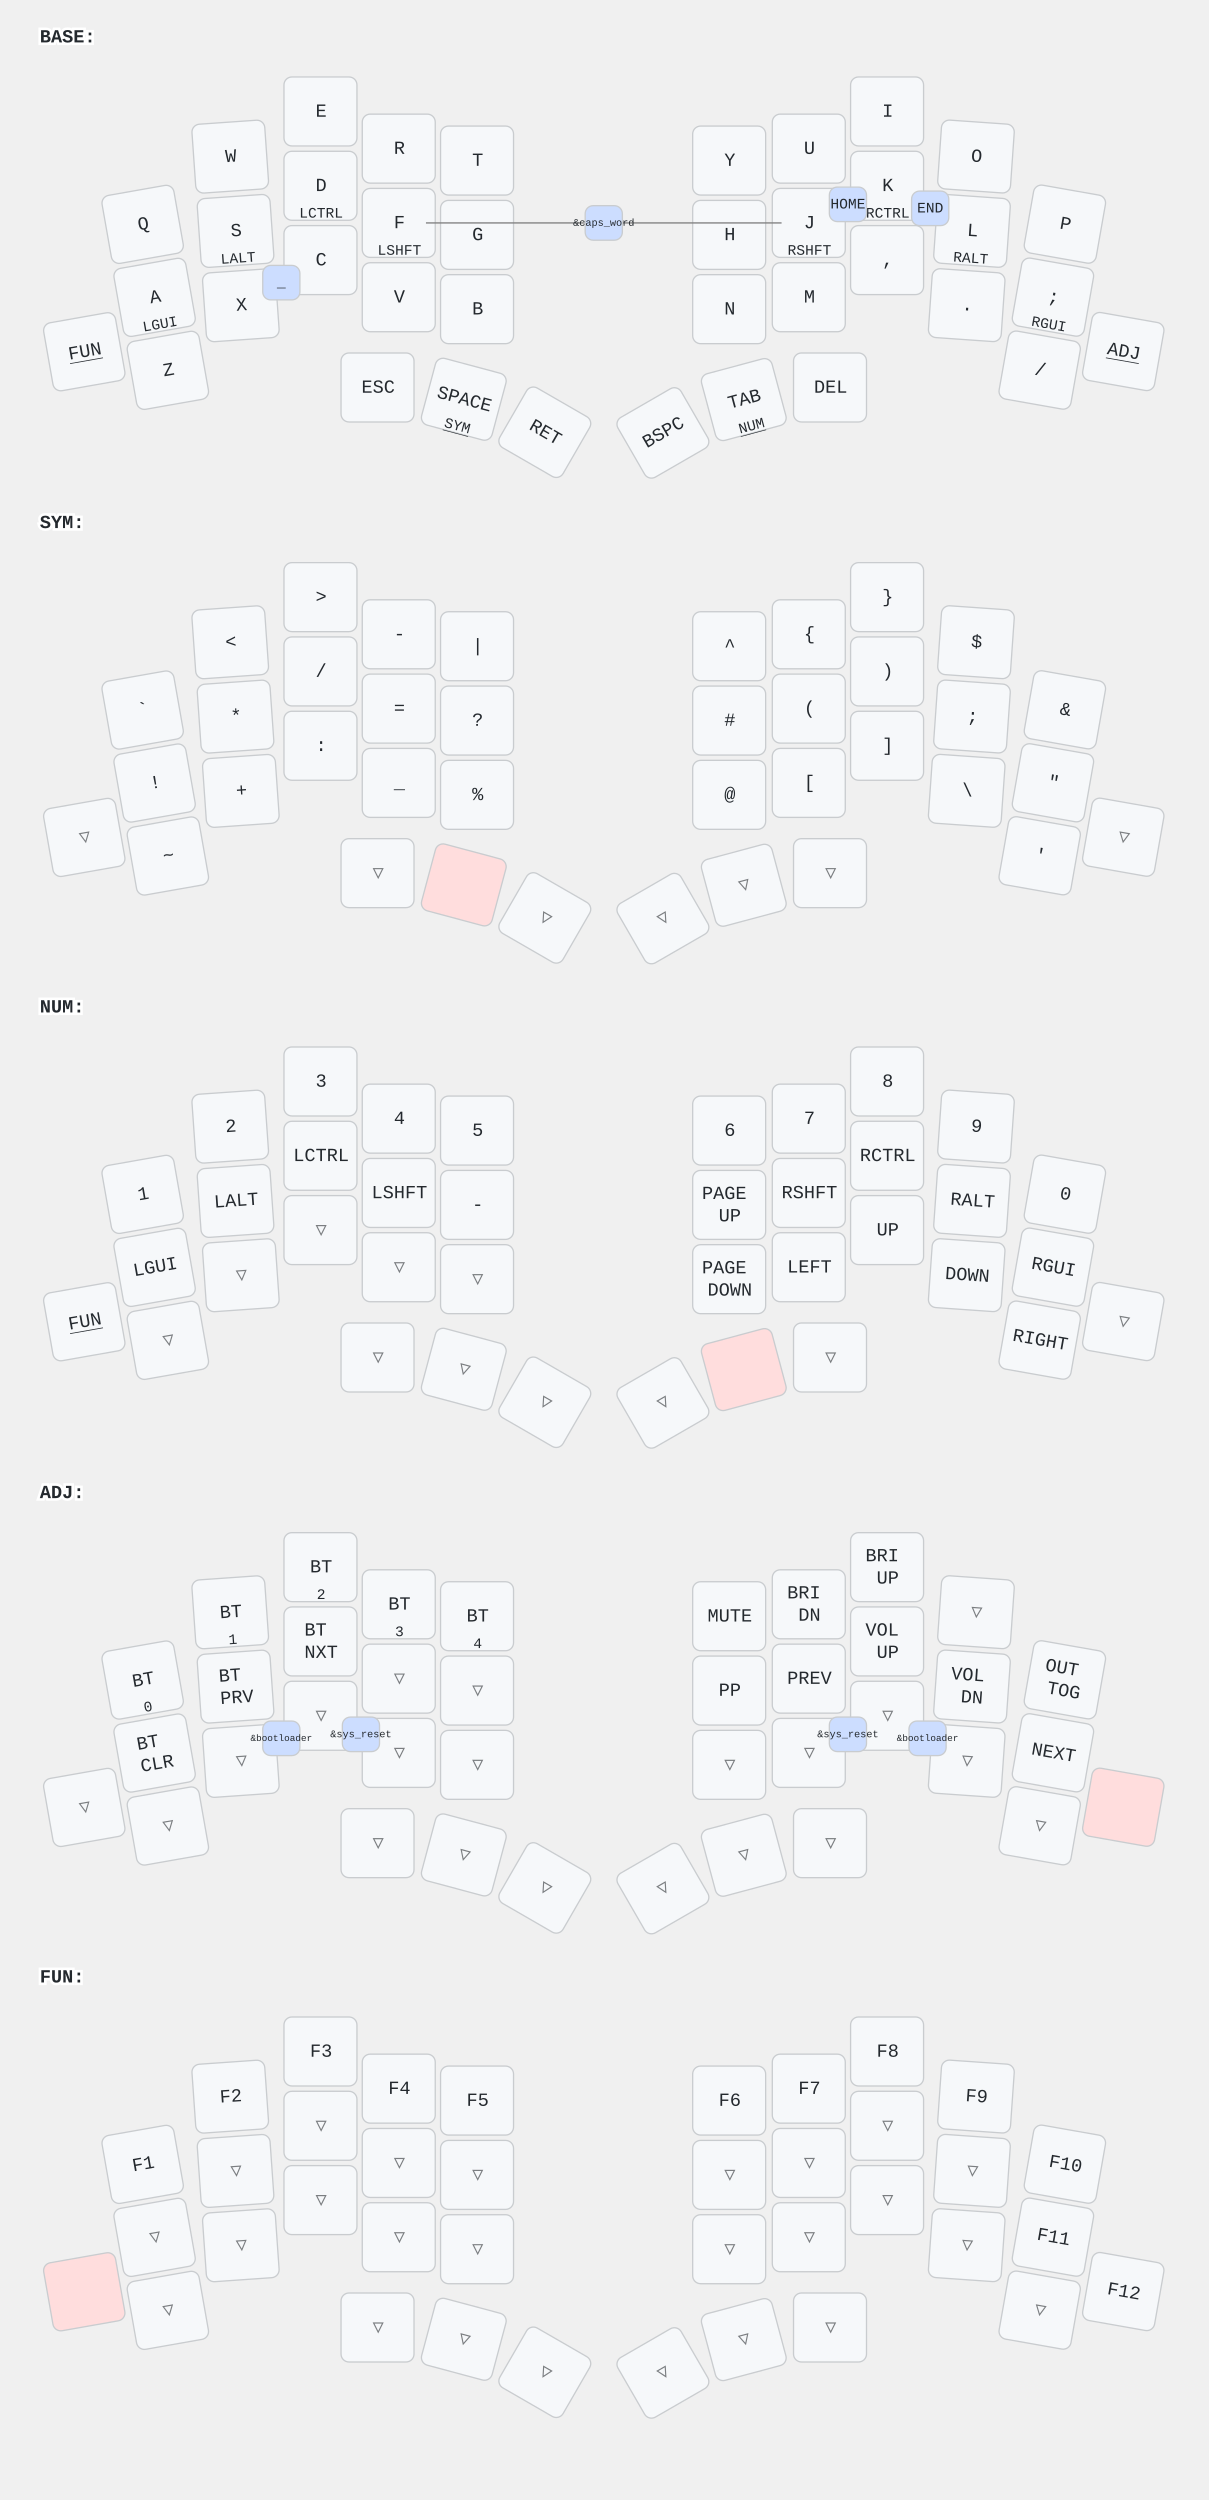
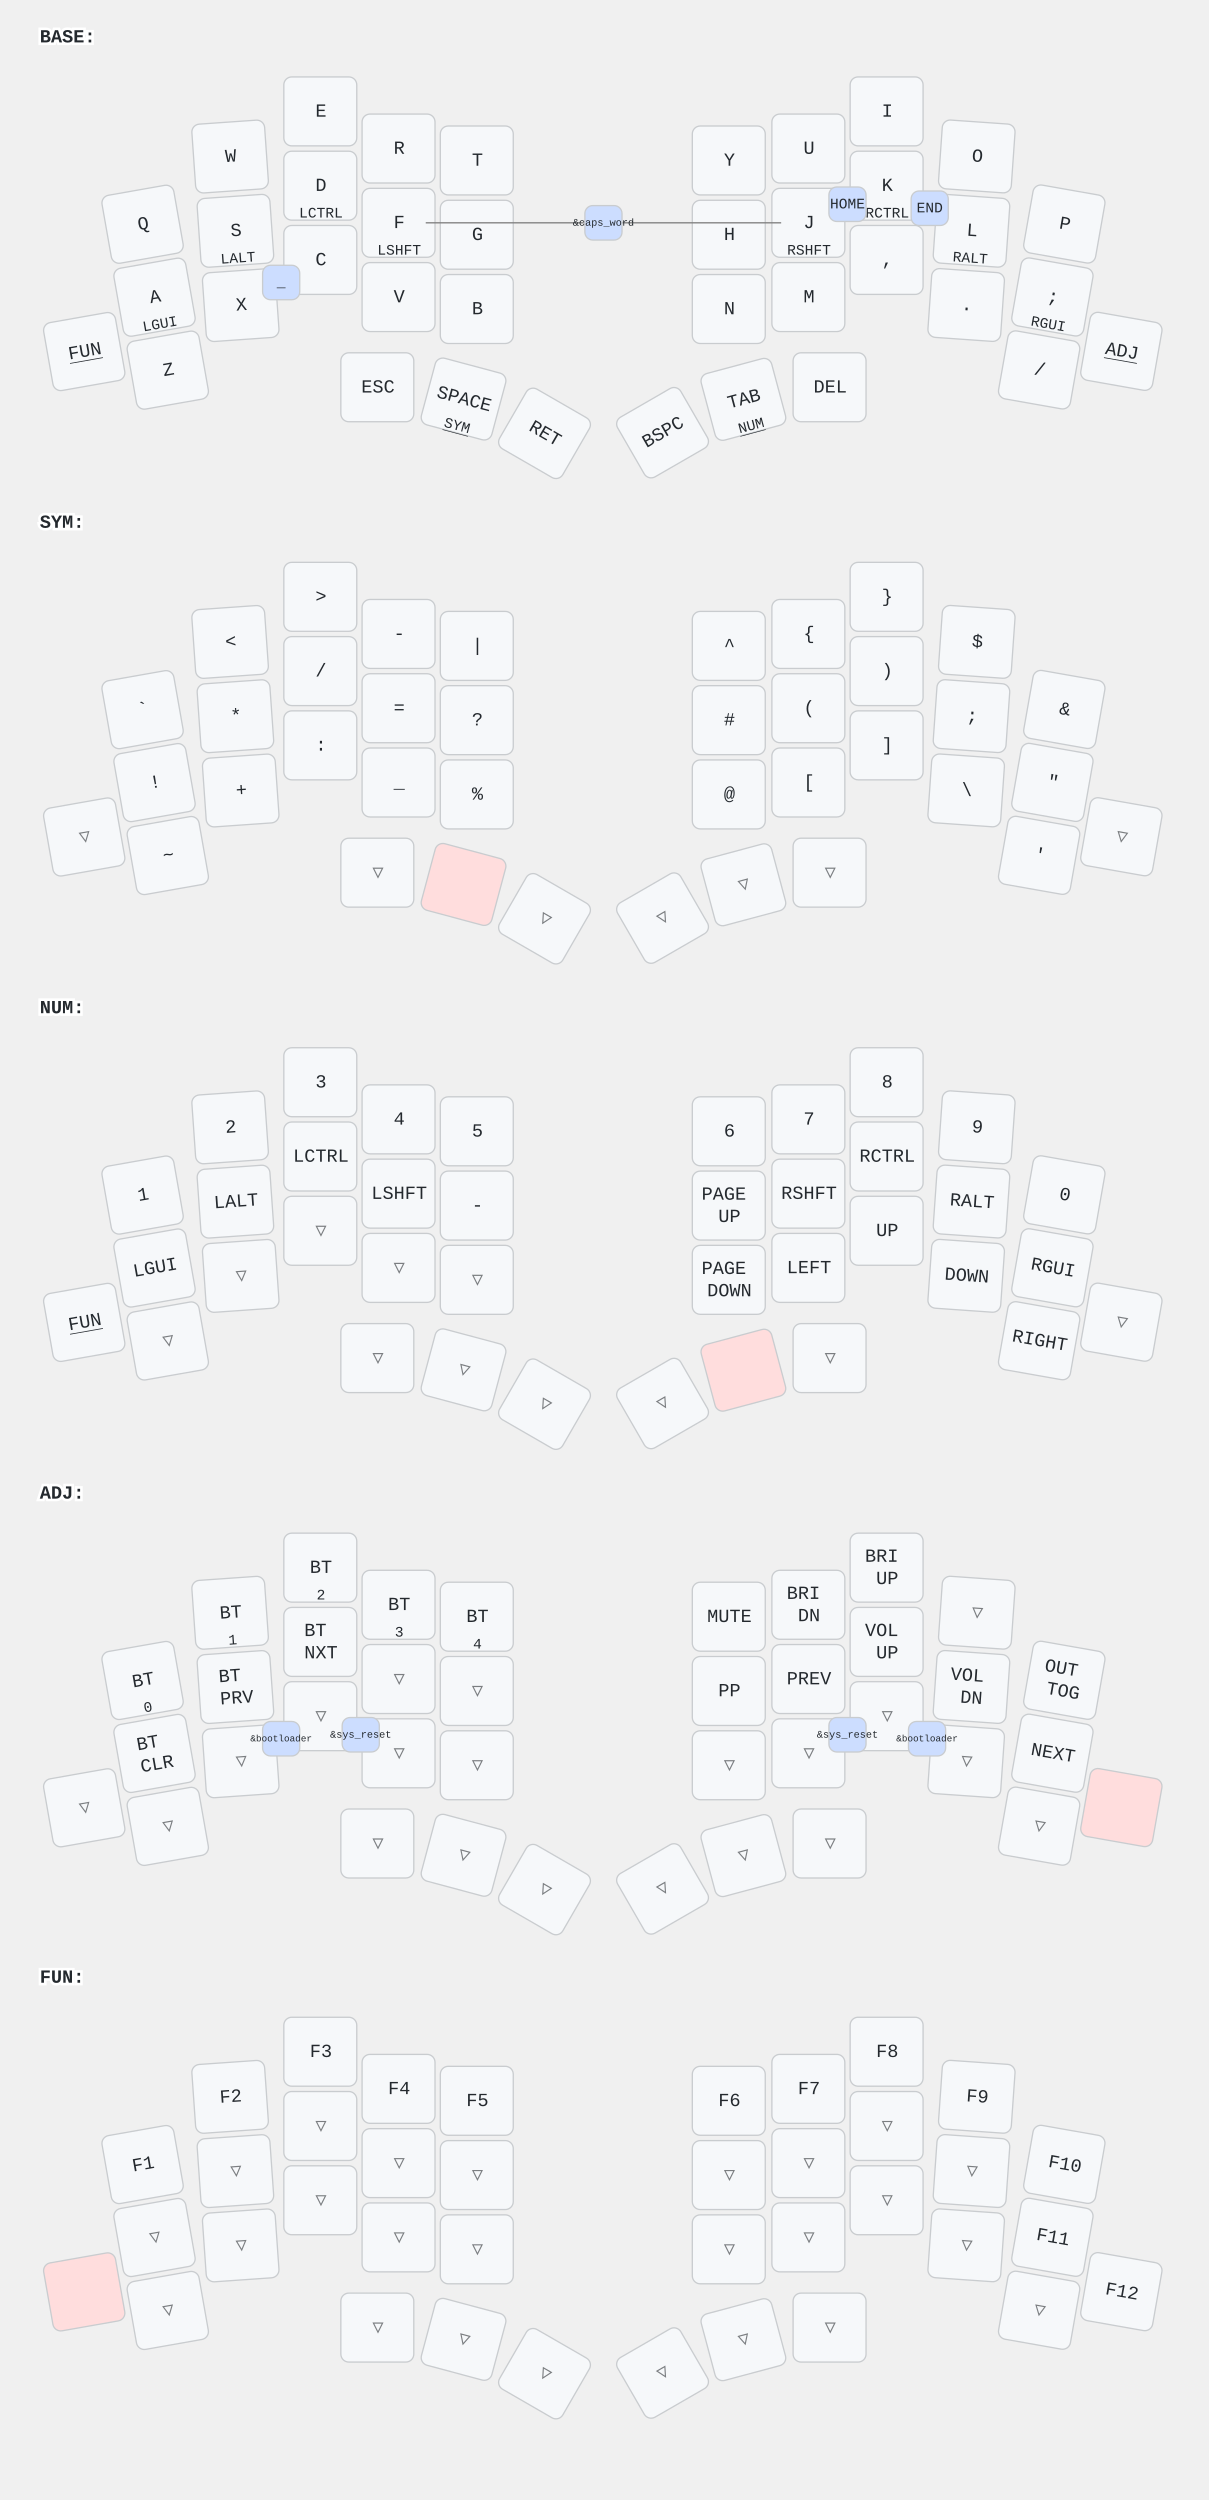
- <svg xmlns="http://www.w3.org/2000/svg" width="911" height="1884" viewBox="0 0 911 1884" class="keymap">
+ <svg xmlns="http://www.w3.org/2000/svg" width="911" height="1885" viewBox="0 0 911 1885" class="keymap">
  <style>/* inherit to force styles through use tags */
svg path {
    fill: inherit;
}

/* font and background color specifications */
svg.keymap {
    font-family: SFMono-Regular,Consolas,Liberation Mono,Menlo,monospace;
    font-size: 14px;
    font-kerning: normal;
    text-rendering: optimizeLegibility;
    fill: #24292e;
}

/* default key styling */
rect.key {
    fill: #f6f8fa;
}

rect.key, rect.combo {
    stroke: #c9cccf;
    stroke-width: 1;
}

/* default key side styling, only used is draw_key_sides is set */
rect.side {
    filter: brightness(90%);
}

/* color accent for combo boxes */
rect.combo, rect.combo-separate {
    fill: #cdf;
}

/* color accent for held keys */
rect.held, rect.combo.held {
    fill: #fdd;
}

/* color accent for ghost (optional) keys */
rect.ghost, rect.combo.ghost {
    stroke-dasharray: 4, 4;
    stroke-width: 2;
}

text {
    text-anchor: middle;
    dominant-baseline: middle;
}

/* styling for layer labels */
text.label {
    font-weight: bold;
    text-anchor: start;
    stroke: white;
    stroke-width: 4;
    paint-order: stroke;
}

/* styling for optional footer */
text.footer {
    text-anchor: end;
    dominant-baseline: auto;
    stroke: white;
    stroke-width: 4;
    paint-order: stroke;
}

/* styling for combo tap, and key non-tap label text */
text.combo, text.hold, text.shifted, text.left, text.right, text.tl, text.tr, text.bl, text.br {
    font-size: 11px;
}

text.hold, text.bl, text.br {
    text-anchor: middle;
    dominant-baseline: auto;
}

text.shifted, text.tl, text.tr {
    text-anchor: middle;
    dominant-baseline: hanging;
}

text.left, text.tl, text.bl {
    text-anchor: start;
}

text.right, text.tr, text.br {
    text-anchor: end;
}

text.layer-activator {
    text-decoration: underline;
}

/* styling for hold/shifted label text in combo box */
text.combo.hold, text.combo.shifted, text.combo.left, text.combo.right {
    font-size: 8px;
}

/* lighter symbol for transparent keys */
text.trans {
    fill: #7b7e81;
}

/* styling for combo dendrons */
path.combo {
    stroke-width: 1;
    stroke: gray;
    fill: none;
}

/* Start Tabler Icons Cleanup */
/* cannot use height/width with glyphs */
.icon-tabler &gt; path {
    fill: inherit;
    stroke: inherit;
    stroke-width: 2;
}
/* hide tabler's default box */
.icon-tabler &gt; path[stroke="none"][fill="none"] {
    visibility: hidden;
}
/* End Tabler Icons Cleanup */
</style>
  <g transform="translate(30, 0)" class="layer-BASE">
    <text x="0" y="28" class="label" id="BASE">BASE:</text>
    <g transform="translate(0, 56)">
      <g transform="translate(78, 113) rotate(-10.0)" class="key keypos-0">
        <rect rx="6" ry="6" x="-28" y="-26" width="55" height="52" class="key" />
        <text x="0" y="0" class="key tap">Q</text>
      </g>
      <g transform="translate(144, 62) rotate(-4.0)" class="key keypos-1">
        <rect rx="6" ry="6" x="-28" y="-26" width="55" height="52" class="key" />
        <text x="0" y="0" class="key tap">W</text>
      </g>
      <g transform="translate(212, 28)" class="key keypos-2">
        <rect rx="6" ry="6" x="-28" y="-26" width="55" height="52" class="key" />
        <text x="0" y="0" class="key tap">E</text>
      </g>
      <g transform="translate(271, 56)" class="key keypos-3">
        <rect rx="6" ry="6" x="-28" y="-26" width="55" height="52" class="key" />
        <text x="0" y="0" class="key tap">R</text>
      </g>
      <g transform="translate(330, 65)" class="key keypos-4">
        <rect rx="6" ry="6" x="-28" y="-26" width="55" height="52" class="key" />
        <text x="0" y="0" class="key tap">T</text>
      </g>
      <g transform="translate(520, 65)" class="key keypos-5">
        <rect rx="6" ry="6" x="-28" y="-26" width="55" height="52" class="key" />
        <text x="0" y="0" class="key tap">Y</text>
      </g>
      <g transform="translate(580, 56)" class="key keypos-6">
        <rect rx="6" ry="6" x="-28" y="-26" width="55" height="52" class="key" />
        <text x="0" y="0" class="key tap">U</text>
      </g>
      <g transform="translate(639, 28)" class="key keypos-7">
        <rect rx="6" ry="6" x="-28" y="-26" width="55" height="52" class="key" />
        <text x="0" y="0" class="key tap">I</text>
      </g>
-       <g transform="translate(706, 62) rotate(4.0)" class="key keypos-8">
+       <g transform="translate(707, 62) rotate(4.0)" class="key keypos-8">
        <rect rx="6" ry="6" x="-28" y="-26" width="55" height="52" class="key" />
        <text x="0" y="0" class="key tap">O</text>
      </g>
      <g transform="translate(773, 113) rotate(10.0)" class="key keypos-9">
        <rect rx="6" ry="6" x="-28" y="-26" width="55" height="52" class="key" />
        <text x="0" y="0" class="key tap">P</text>
      </g>
      <g transform="translate(87, 168) rotate(-10.0)" class="key keypos-10">
        <rect rx="6" ry="6" x="-28" y="-26" width="55" height="52" class="key" />
        <text x="0" y="0" class="key tap">A</text>
        <text x="0" y="24" class="key hold">LGUI</text>
      </g>
      <g transform="translate(148, 118) rotate(-4.0)" class="key keypos-11">
        <rect rx="6" ry="6" x="-28" y="-26" width="55" height="52" class="key" />
        <text x="0" y="0" class="key tap">S</text>
        <text x="0" y="24" class="key hold">LALT</text>
      </g>
      <g transform="translate(212, 84)" class="key keypos-12">
        <rect rx="6" ry="6" x="-28" y="-26" width="55" height="52" class="key" />
        <text x="0" y="0" class="key tap">D</text>
        <text x="0" y="24" class="key hold">LCTRL</text>
      </g>
      <g transform="translate(271, 112)" class="key keypos-13">
        <rect rx="6" ry="6" x="-28" y="-26" width="55" height="52" class="key" />
        <text x="0" y="0" class="key tap">F</text>
        <text x="0" y="24" class="key hold">LSHFT</text>
      </g>
      <g transform="translate(330, 121)" class="key keypos-14">
        <rect rx="6" ry="6" x="-28" y="-26" width="55" height="52" class="key" />
        <text x="0" y="0" class="key tap">G</text>
      </g>
      <g transform="translate(520, 121)" class="key keypos-15">
        <rect rx="6" ry="6" x="-28" y="-26" width="55" height="52" class="key" />
        <text x="0" y="0" class="key tap">H</text>
      </g>
      <g transform="translate(580, 112)" class="key keypos-16">
        <rect rx="6" ry="6" x="-28" y="-26" width="55" height="52" class="key" />
        <text x="0" y="0" class="key tap">J</text>
        <text x="0" y="24" class="key hold">RSHFT</text>
      </g>
      <g transform="translate(639, 84)" class="key keypos-17">
        <rect rx="6" ry="6" x="-28" y="-26" width="55" height="52" class="key" />
        <text x="0" y="0" class="key tap">K</text>
        <text x="0" y="24" class="key hold">RCTRL</text>
      </g>
      <g transform="translate(703, 118) rotate(4.0)" class="key keypos-18">
        <rect rx="6" ry="6" x="-28" y="-26" width="55" height="52" class="key" />
        <text x="0" y="0" class="key tap">L</text>
        <text x="0" y="24" class="key hold">RALT</text>
      </g>
      <g transform="translate(764, 168) rotate(10.0)" class="key keypos-19">
        <rect rx="6" ry="6" x="-28" y="-26" width="55" height="52" class="key" />
        <text x="0" y="0" class="key tap">;</text>
        <text x="0" y="24" class="key hold">RGUI</text>
      </g>
      <g transform="translate(34, 209) rotate(-10.0)" class="key keypos-20">
        <rect rx="6" ry="6" x="-28" y="-26" width="55" height="52" class="key" />
        <a href="#FUN">
          <text x="0" y="0" class="key tap layer-activator">FUN</text>
        </a>
      </g>
      <g transform="translate(97, 223) rotate(-10.0)" class="key keypos-21">
        <rect rx="6" ry="6" x="-28" y="-26" width="55" height="52" class="key" />
        <text x="0" y="0" class="key tap">Z</text>
      </g>
      <g transform="translate(152, 174) rotate(-4.0)" class="key keypos-22">
        <rect rx="6" ry="6" x="-28" y="-26" width="55" height="52" class="key" />
        <text x="0" y="0" class="key tap">X</text>
      </g>
      <g transform="translate(212, 140)" class="key keypos-23">
        <rect rx="6" ry="6" x="-28" y="-26" width="55" height="52" class="key" />
        <text x="0" y="0" class="key tap">C</text>
      </g>
      <g transform="translate(271, 168)" class="key keypos-24">
        <rect rx="6" ry="6" x="-28" y="-26" width="55" height="52" class="key" />
        <text x="0" y="0" class="key tap">V</text>
      </g>
      <g transform="translate(330, 177)" class="key keypos-25">
        <rect rx="6" ry="6" x="-28" y="-26" width="55" height="52" class="key" />
        <text x="0" y="0" class="key tap">B</text>
      </g>
      <g transform="translate(520, 177)" class="key keypos-26">
        <rect rx="6" ry="6" x="-28" y="-26" width="55" height="52" class="key" />
        <text x="0" y="0" class="key tap">N</text>
      </g>
      <g transform="translate(580, 168)" class="key keypos-27">
        <rect rx="6" ry="6" x="-28" y="-26" width="55" height="52" class="key" />
        <text x="0" y="0" class="key tap">M</text>
      </g>
      <g transform="translate(639, 140)" class="key keypos-28">
        <rect rx="6" ry="6" x="-28" y="-26" width="55" height="52" class="key" />
        <text x="0" y="0" class="key tap">,</text>
      </g>
      <g transform="translate(699, 174) rotate(4.0)" class="key keypos-29">
        <rect rx="6" ry="6" x="-28" y="-26" width="55" height="52" class="key" />
        <text x="0" y="0" class="key tap">.</text>
      </g>
      <g transform="translate(754, 223) rotate(10.0)" class="key keypos-30">
        <rect rx="6" ry="6" x="-28" y="-26" width="55" height="52" class="key" />
        <text x="0" y="0" class="key tap">/</text>
      </g>
-       <g transform="translate(817, 209) rotate(10.0)" class="key keypos-31">
+       <g transform="translate(816, 209) rotate(10.0)" class="key keypos-31">
        <rect rx="6" ry="6" x="-28" y="-26" width="55" height="52" class="key" />
        <a href="#ADJ">
          <text x="0" y="0" class="key tap layer-activator">ADJ</text>
        </a>
      </g>
      <g transform="translate(255, 236)" class="key keypos-32">
        <rect rx="6" ry="6" x="-28" y="-26" width="55" height="52" class="key" />
        <text x="0" y="0" class="key tap">ESC</text>
      </g>
      <g transform="translate(320, 245) rotate(15.0)" class="key keypos-33">
        <rect rx="6" ry="6" x="-28" y="-26" width="55" height="52" class="key" />
        <text x="0" y="0" class="key tap">SPACE</text>
        <a href="#SYM">
          <text x="0" y="24" class="key hold layer-activator">SYM</text>
        </a>
      </g>
-       <g transform="translate(381, 270) rotate(30.0)" class="key keypos-34">
+       <g transform="translate(381, 271) rotate(30.0)" class="key keypos-34">
        <rect rx="6" ry="6" x="-28" y="-26" width="55" height="52" class="key" />
        <text x="0" y="0" class="key tap">RET</text>
      </g>
      <g transform="translate(470, 270) rotate(-30.0)" class="key keypos-35">
        <rect rx="6" ry="6" x="-28" y="-26" width="55" height="52" class="key" />
        <text x="0" y="0" class="key tap">BSPC</text>
      </g>
      <g transform="translate(531, 245) rotate(-15.0)" class="key keypos-36">
        <rect rx="6" ry="6" x="-28" y="-26" width="55" height="52" class="key" />
        <text x="0" y="0" class="key tap">TAB</text>
        <a href="#NUM">
          <text x="0" y="24" class="key hold layer-activator">NUM</text>
        </a>
      </g>
      <g transform="translate(596, 236)" class="key keypos-37">
        <rect rx="6" ry="6" x="-28" y="-26" width="55" height="52" class="key" />
        <text x="0" y="0" class="key tap">DEL</text>
      </g>
      <g class="combo combopos-0">
        <path d="M425,112 l-134,0" class="combo" />
        <path d="M425,112 l134,0" class="combo" />
        <rect rx="6" ry="6" x="411" y="99" width="28" height="26" class="combo" />
        <text x="425" y="112" class="combo tap">
          <tspan style="font-size: 70%">&amp;caps_word</tspan>
        </text>
      </g>
      <g class="combo combopos-1">
        <rect rx="6" ry="6" x="168" y="144" width="28" height="26" class="combo" />
        <text x="182" y="157" class="combo tap">_</text>
      </g>
      <g class="combo combopos-2">
        <rect rx="6" ry="6" x="595" y="85" width="28" height="26" class="combo" />
        <text x="609" y="98" class="combo tap">HOME</text>
      </g>
      <g class="combo combopos-3">
        <rect rx="6" ry="6" x="657" y="88" width="28" height="26" class="combo" />
        <text x="671" y="101" class="combo tap">END</text>
      </g>
    </g>
  </g>
  <g transform="translate(30, 366)" class="layer-SYM">
    <text x="0" y="28" class="label" id="SYM">SYM:</text>
    <g transform="translate(0, 56)">
      <g transform="translate(78, 113) rotate(-10.0)" class="key keypos-0">
        <rect rx="6" ry="6" x="-28" y="-26" width="55" height="52" class="key" />
        <text x="0" y="0" class="key tap">`</text>
      </g>
      <g transform="translate(144, 62) rotate(-4.0)" class="key keypos-1">
        <rect rx="6" ry="6" x="-28" y="-26" width="55" height="52" class="key" />
        <text x="0" y="0" class="key tap">&lt;</text>
      </g>
      <g transform="translate(212, 28)" class="key keypos-2">
        <rect rx="6" ry="6" x="-28" y="-26" width="55" height="52" class="key" />
        <text x="0" y="0" class="key tap">&gt;</text>
      </g>
      <g transform="translate(271, 56)" class="key keypos-3">
        <rect rx="6" ry="6" x="-28" y="-26" width="55" height="52" class="key" />
        <text x="0" y="0" class="key tap">-</text>
      </g>
      <g transform="translate(330, 65)" class="key keypos-4">
        <rect rx="6" ry="6" x="-28" y="-26" width="55" height="52" class="key" />
        <text x="0" y="0" class="key tap">|</text>
      </g>
      <g transform="translate(520, 65)" class="key keypos-5">
        <rect rx="6" ry="6" x="-28" y="-26" width="55" height="52" class="key" />
        <text x="0" y="0" class="key tap">^</text>
      </g>
      <g transform="translate(580, 56)" class="key keypos-6">
        <rect rx="6" ry="6" x="-28" y="-26" width="55" height="52" class="key" />
        <text x="0" y="0" class="key tap">{</text>
      </g>
      <g transform="translate(639, 28)" class="key keypos-7">
        <rect rx="6" ry="6" x="-28" y="-26" width="55" height="52" class="key" />
        <text x="0" y="0" class="key tap">}</text>
      </g>
-       <g transform="translate(706, 62) rotate(4.0)" class="key keypos-8">
+       <g transform="translate(707, 62) rotate(4.0)" class="key keypos-8">
        <rect rx="6" ry="6" x="-28" y="-26" width="55" height="52" class="key" />
        <text x="0" y="0" class="key tap">$</text>
      </g>
      <g transform="translate(773, 113) rotate(10.0)" class="key keypos-9">
        <rect rx="6" ry="6" x="-28" y="-26" width="55" height="52" class="key" />
        <text x="0" y="0" class="key tap">&amp;</text>
      </g>
      <g transform="translate(87, 168) rotate(-10.0)" class="key keypos-10">
        <rect rx="6" ry="6" x="-28" y="-26" width="55" height="52" class="key" />
        <text x="0" y="0" class="key tap">!</text>
      </g>
      <g transform="translate(148, 118) rotate(-4.0)" class="key keypos-11">
        <rect rx="6" ry="6" x="-28" y="-26" width="55" height="52" class="key" />
        <text x="0" y="0" class="key tap">*</text>
      </g>
      <g transform="translate(212, 84)" class="key keypos-12">
        <rect rx="6" ry="6" x="-28" y="-26" width="55" height="52" class="key" />
        <text x="0" y="0" class="key tap">/</text>
      </g>
      <g transform="translate(271, 112)" class="key keypos-13">
        <rect rx="6" ry="6" x="-28" y="-26" width="55" height="52" class="key" />
        <text x="0" y="0" class="key tap">=</text>
      </g>
      <g transform="translate(330, 121)" class="key keypos-14">
        <rect rx="6" ry="6" x="-28" y="-26" width="55" height="52" class="key" />
        <text x="0" y="0" class="key tap">?</text>
      </g>
      <g transform="translate(520, 121)" class="key keypos-15">
        <rect rx="6" ry="6" x="-28" y="-26" width="55" height="52" class="key" />
        <text x="0" y="0" class="key tap">#</text>
      </g>
      <g transform="translate(580, 112)" class="key keypos-16">
        <rect rx="6" ry="6" x="-28" y="-26" width="55" height="52" class="key" />
        <text x="0" y="0" class="key tap">(</text>
      </g>
      <g transform="translate(639, 84)" class="key keypos-17">
        <rect rx="6" ry="6" x="-28" y="-26" width="55" height="52" class="key" />
        <text x="0" y="0" class="key tap">)</text>
      </g>
      <g transform="translate(703, 118) rotate(4.0)" class="key keypos-18">
        <rect rx="6" ry="6" x="-28" y="-26" width="55" height="52" class="key" />
        <text x="0" y="0" class="key tap">;</text>
      </g>
      <g transform="translate(764, 168) rotate(10.0)" class="key keypos-19">
        <rect rx="6" ry="6" x="-28" y="-26" width="55" height="52" class="key" />
        <text x="0" y="0" class="key tap">"</text>
      </g>
      <g transform="translate(34, 209) rotate(-10.0)" class="key trans keypos-20">
        <rect rx="6" ry="6" x="-28" y="-26" width="55" height="52" class="key trans" />
        <text x="0" y="0" class="key trans tap">▽</text>
      </g>
      <g transform="translate(97, 223) rotate(-10.0)" class="key keypos-21">
        <rect rx="6" ry="6" x="-28" y="-26" width="55" height="52" class="key" />
        <text x="0" y="0" class="key tap">~</text>
      </g>
      <g transform="translate(152, 174) rotate(-4.0)" class="key keypos-22">
        <rect rx="6" ry="6" x="-28" y="-26" width="55" height="52" class="key" />
        <text x="0" y="0" class="key tap">+</text>
      </g>
      <g transform="translate(212, 140)" class="key keypos-23">
        <rect rx="6" ry="6" x="-28" y="-26" width="55" height="52" class="key" />
        <text x="0" y="0" class="key tap">:</text>
      </g>
      <g transform="translate(271, 168)" class="key keypos-24">
        <rect rx="6" ry="6" x="-28" y="-26" width="55" height="52" class="key" />
        <text x="0" y="0" class="key tap">_</text>
      </g>
      <g transform="translate(330, 177)" class="key keypos-25">
        <rect rx="6" ry="6" x="-28" y="-26" width="55" height="52" class="key" />
        <text x="0" y="0" class="key tap">%</text>
      </g>
      <g transform="translate(520, 177)" class="key keypos-26">
        <rect rx="6" ry="6" x="-28" y="-26" width="55" height="52" class="key" />
        <text x="0" y="0" class="key tap">@</text>
      </g>
      <g transform="translate(580, 168)" class="key keypos-27">
        <rect rx="6" ry="6" x="-28" y="-26" width="55" height="52" class="key" />
        <text x="0" y="0" class="key tap">[</text>
      </g>
      <g transform="translate(639, 140)" class="key keypos-28">
        <rect rx="6" ry="6" x="-28" y="-26" width="55" height="52" class="key" />
        <text x="0" y="0" class="key tap">]</text>
      </g>
      <g transform="translate(699, 174) rotate(4.0)" class="key keypos-29">
        <rect rx="6" ry="6" x="-28" y="-26" width="55" height="52" class="key" />
        <text x="0" y="0" class="key tap">\</text>
      </g>
      <g transform="translate(754, 223) rotate(10.0)" class="key keypos-30">
        <rect rx="6" ry="6" x="-28" y="-26" width="55" height="52" class="key" />
        <text x="0" y="0" class="key tap">'</text>
      </g>
-       <g transform="translate(817, 209) rotate(10.0)" class="key trans keypos-31">
+       <g transform="translate(816, 209) rotate(10.0)" class="key trans keypos-31">
        <rect rx="6" ry="6" x="-28" y="-26" width="55" height="52" class="key trans" />
        <text x="0" y="0" class="key trans tap">▽</text>
      </g>
      <g transform="translate(255, 236)" class="key trans keypos-32">
        <rect rx="6" ry="6" x="-28" y="-26" width="55" height="52" class="key trans" />
        <text x="0" y="0" class="key trans tap">▽</text>
      </g>
      <g transform="translate(320, 245) rotate(15.0)" class="key held keypos-33">
        <rect rx="6" ry="6" x="-28" y="-26" width="55" height="52" class="key held" />
      </g>
-       <g transform="translate(381, 270) rotate(30.0)" class="key trans keypos-34">
+       <g transform="translate(381, 271) rotate(30.0)" class="key trans keypos-34">
        <rect rx="6" ry="6" x="-28" y="-26" width="55" height="52" class="key trans" />
        <text x="0" y="0" class="key trans tap">▽</text>
      </g>
      <g transform="translate(470, 270) rotate(-30.0)" class="key trans keypos-35">
        <rect rx="6" ry="6" x="-28" y="-26" width="55" height="52" class="key trans" />
        <text x="0" y="0" class="key trans tap">▽</text>
      </g>
      <g transform="translate(531, 245) rotate(-15.0)" class="key trans keypos-36">
        <rect rx="6" ry="6" x="-28" y="-26" width="55" height="52" class="key trans" />
        <text x="0" y="0" class="key trans tap">▽</text>
      </g>
      <g transform="translate(596, 236)" class="key trans keypos-37">
        <rect rx="6" ry="6" x="-28" y="-26" width="55" height="52" class="key trans" />
        <text x="0" y="0" class="key trans tap">▽</text>
      </g>
    </g>
  </g>
-   <g transform="translate(30, 731)" class="layer-NUM">
+   <g transform="translate(30, 732)" class="layer-NUM">
    <text x="0" y="28" class="label" id="NUM">NUM:</text>
    <g transform="translate(0, 56)">
      <g transform="translate(78, 113) rotate(-10.0)" class="key keypos-0">
        <rect rx="6" ry="6" x="-28" y="-26" width="55" height="52" class="key" />
        <text x="0" y="0" class="key tap">1</text>
      </g>
      <g transform="translate(144, 62) rotate(-4.0)" class="key keypos-1">
        <rect rx="6" ry="6" x="-28" y="-26" width="55" height="52" class="key" />
        <text x="0" y="0" class="key tap">2</text>
      </g>
      <g transform="translate(212, 28)" class="key keypos-2">
        <rect rx="6" ry="6" x="-28" y="-26" width="55" height="52" class="key" />
        <text x="0" y="0" class="key tap">3</text>
      </g>
      <g transform="translate(271, 56)" class="key keypos-3">
        <rect rx="6" ry="6" x="-28" y="-26" width="55" height="52" class="key" />
        <text x="0" y="0" class="key tap">4</text>
      </g>
      <g transform="translate(330, 65)" class="key keypos-4">
        <rect rx="6" ry="6" x="-28" y="-26" width="55" height="52" class="key" />
        <text x="0" y="0" class="key tap">5</text>
      </g>
      <g transform="translate(520, 65)" class="key keypos-5">
        <rect rx="6" ry="6" x="-28" y="-26" width="55" height="52" class="key" />
        <text x="0" y="0" class="key tap">6</text>
      </g>
      <g transform="translate(580, 56)" class="key keypos-6">
        <rect rx="6" ry="6" x="-28" y="-26" width="55" height="52" class="key" />
        <text x="0" y="0" class="key tap">7</text>
      </g>
      <g transform="translate(639, 28)" class="key keypos-7">
        <rect rx="6" ry="6" x="-28" y="-26" width="55" height="52" class="key" />
        <text x="0" y="0" class="key tap">8</text>
      </g>
-       <g transform="translate(706, 62) rotate(4.0)" class="key keypos-8">
+       <g transform="translate(707, 62) rotate(4.0)" class="key keypos-8">
        <rect rx="6" ry="6" x="-28" y="-26" width="55" height="52" class="key" />
        <text x="0" y="0" class="key tap">9</text>
      </g>
      <g transform="translate(773, 113) rotate(10.0)" class="key keypos-9">
        <rect rx="6" ry="6" x="-28" y="-26" width="55" height="52" class="key" />
        <text x="0" y="0" class="key tap">0</text>
      </g>
      <g transform="translate(87, 168) rotate(-10.0)" class="key keypos-10">
        <rect rx="6" ry="6" x="-28" y="-26" width="55" height="52" class="key" />
        <text x="0" y="0" class="key tap">LGUI</text>
      </g>
      <g transform="translate(148, 118) rotate(-4.0)" class="key keypos-11">
        <rect rx="6" ry="6" x="-28" y="-26" width="55" height="52" class="key" />
        <text x="0" y="0" class="key tap">LALT</text>
      </g>
      <g transform="translate(212, 84)" class="key keypos-12">
        <rect rx="6" ry="6" x="-28" y="-26" width="55" height="52" class="key" />
        <text x="0" y="0" class="key tap">LCTRL</text>
      </g>
      <g transform="translate(271, 112)" class="key keypos-13">
        <rect rx="6" ry="6" x="-28" y="-26" width="55" height="52" class="key" />
        <text x="0" y="0" class="key tap">LSHFT</text>
      </g>
      <g transform="translate(330, 121)" class="key keypos-14">
        <rect rx="6" ry="6" x="-28" y="-26" width="55" height="52" class="key" />
        <text x="0" y="0" class="key tap">-</text>
      </g>
      <g transform="translate(520, 121)" class="key keypos-15">
        <rect rx="6" ry="6" x="-28" y="-26" width="55" height="52" class="key" />
        <text x="0" y="0" class="key tap">
          <tspan x="0" dy="-0.6em">PAGE</tspan>
          <tspan x="0" dy="1.2em">UP</tspan>
        </text>
      </g>
      <g transform="translate(580, 112)" class="key keypos-16">
        <rect rx="6" ry="6" x="-28" y="-26" width="55" height="52" class="key" />
        <text x="0" y="0" class="key tap">RSHFT</text>
      </g>
      <g transform="translate(639, 84)" class="key keypos-17">
        <rect rx="6" ry="6" x="-28" y="-26" width="55" height="52" class="key" />
        <text x="0" y="0" class="key tap">RCTRL</text>
      </g>
      <g transform="translate(703, 118) rotate(4.0)" class="key keypos-18">
        <rect rx="6" ry="6" x="-28" y="-26" width="55" height="52" class="key" />
        <text x="0" y="0" class="key tap">RALT</text>
      </g>
      <g transform="translate(764, 168) rotate(10.0)" class="key keypos-19">
        <rect rx="6" ry="6" x="-28" y="-26" width="55" height="52" class="key" />
        <text x="0" y="0" class="key tap">RGUI</text>
      </g>
      <g transform="translate(34, 209) rotate(-10.0)" class="key keypos-20">
        <rect rx="6" ry="6" x="-28" y="-26" width="55" height="52" class="key" />
        <a href="#FUN">
          <text x="0" y="0" class="key tap layer-activator">FUN</text>
        </a>
      </g>
      <g transform="translate(97, 223) rotate(-10.0)" class="key trans keypos-21">
        <rect rx="6" ry="6" x="-28" y="-26" width="55" height="52" class="key trans" />
        <text x="0" y="0" class="key trans tap">▽</text>
      </g>
      <g transform="translate(152, 174) rotate(-4.0)" class="key trans keypos-22">
        <rect rx="6" ry="6" x="-28" y="-26" width="55" height="52" class="key trans" />
        <text x="0" y="0" class="key trans tap">▽</text>
      </g>
      <g transform="translate(212, 140)" class="key trans keypos-23">
        <rect rx="6" ry="6" x="-28" y="-26" width="55" height="52" class="key trans" />
        <text x="0" y="0" class="key trans tap">▽</text>
      </g>
      <g transform="translate(271, 168)" class="key trans keypos-24">
        <rect rx="6" ry="6" x="-28" y="-26" width="55" height="52" class="key trans" />
        <text x="0" y="0" class="key trans tap">▽</text>
      </g>
      <g transform="translate(330, 177)" class="key trans keypos-25">
        <rect rx="6" ry="6" x="-28" y="-26" width="55" height="52" class="key trans" />
        <text x="0" y="0" class="key trans tap">▽</text>
      </g>
      <g transform="translate(520, 177)" class="key keypos-26">
        <rect rx="6" ry="6" x="-28" y="-26" width="55" height="52" class="key" />
        <text x="0" y="0" class="key tap">
          <tspan x="0" dy="-0.6em">PAGE</tspan>
          <tspan x="0" dy="1.2em">DOWN</tspan>
        </text>
      </g>
      <g transform="translate(580, 168)" class="key keypos-27">
        <rect rx="6" ry="6" x="-28" y="-26" width="55" height="52" class="key" />
        <text x="0" y="0" class="key tap">LEFT</text>
      </g>
      <g transform="translate(639, 140)" class="key keypos-28">
        <rect rx="6" ry="6" x="-28" y="-26" width="55" height="52" class="key" />
        <text x="0" y="0" class="key tap">UP</text>
      </g>
      <g transform="translate(699, 174) rotate(4.0)" class="key keypos-29">
        <rect rx="6" ry="6" x="-28" y="-26" width="55" height="52" class="key" />
        <text x="0" y="0" class="key tap">DOWN</text>
      </g>
      <g transform="translate(754, 223) rotate(10.0)" class="key keypos-30">
        <rect rx="6" ry="6" x="-28" y="-26" width="55" height="52" class="key" />
        <text x="0" y="0" class="key tap">RIGHT</text>
      </g>
-       <g transform="translate(817, 209) rotate(10.0)" class="key trans keypos-31">
+       <g transform="translate(816, 209) rotate(10.0)" class="key trans keypos-31">
        <rect rx="6" ry="6" x="-28" y="-26" width="55" height="52" class="key trans" />
        <text x="0" y="0" class="key trans tap">▽</text>
      </g>
      <g transform="translate(255, 236)" class="key trans keypos-32">
        <rect rx="6" ry="6" x="-28" y="-26" width="55" height="52" class="key trans" />
        <text x="0" y="0" class="key trans tap">▽</text>
      </g>
      <g transform="translate(320, 245) rotate(15.0)" class="key trans keypos-33">
        <rect rx="6" ry="6" x="-28" y="-26" width="55" height="52" class="key trans" />
        <text x="0" y="0" class="key trans tap">▽</text>
      </g>
-       <g transform="translate(381, 270) rotate(30.0)" class="key trans keypos-34">
+       <g transform="translate(381, 271) rotate(30.0)" class="key trans keypos-34">
        <rect rx="6" ry="6" x="-28" y="-26" width="55" height="52" class="key trans" />
        <text x="0" y="0" class="key trans tap">▽</text>
      </g>
      <g transform="translate(470, 270) rotate(-30.0)" class="key trans keypos-35">
        <rect rx="6" ry="6" x="-28" y="-26" width="55" height="52" class="key trans" />
        <text x="0" y="0" class="key trans tap">▽</text>
      </g>
      <g transform="translate(531, 245) rotate(-15.0)" class="key held keypos-36">
        <rect rx="6" ry="6" x="-28" y="-26" width="55" height="52" class="key held" />
      </g>
      <g transform="translate(596, 236)" class="key trans keypos-37">
        <rect rx="6" ry="6" x="-28" y="-26" width="55" height="52" class="key trans" />
        <text x="0" y="0" class="key trans tap">▽</text>
      </g>
    </g>
  </g>
-   <g transform="translate(30, 1097)" class="layer-ADJ">
+   <g transform="translate(30, 1098)" class="layer-ADJ">
    <text x="0" y="28" class="label" id="ADJ">ADJ:</text>
    <g transform="translate(0, 56)">
      <g transform="translate(78, 113) rotate(-10.0)" class="key keypos-0">
        <rect rx="6" ry="6" x="-28" y="-26" width="55" height="52" class="key" />
        <text x="0" y="0" class="key tap">BT</text>
        <text x="0" y="24" class="key hold">0</text>
      </g>
      <g transform="translate(144, 62) rotate(-4.0)" class="key keypos-1">
        <rect rx="6" ry="6" x="-28" y="-26" width="55" height="52" class="key" />
        <text x="0" y="0" class="key tap">BT</text>
        <text x="0" y="24" class="key hold">1</text>
      </g>
      <g transform="translate(212, 28)" class="key keypos-2">
        <rect rx="6" ry="6" x="-28" y="-26" width="55" height="52" class="key" />
        <text x="0" y="0" class="key tap">BT</text>
        <text x="0" y="24" class="key hold">2</text>
      </g>
      <g transform="translate(271, 56)" class="key keypos-3">
        <rect rx="6" ry="6" x="-28" y="-26" width="55" height="52" class="key" />
        <text x="0" y="0" class="key tap">BT</text>
        <text x="0" y="24" class="key hold">3</text>
      </g>
      <g transform="translate(330, 65)" class="key keypos-4">
        <rect rx="6" ry="6" x="-28" y="-26" width="55" height="52" class="key" />
        <text x="0" y="0" class="key tap">BT</text>
        <text x="0" y="24" class="key hold">4</text>
      </g>
      <g transform="translate(520, 65)" class="key keypos-5">
        <rect rx="6" ry="6" x="-28" y="-26" width="55" height="52" class="key" />
        <text x="0" y="0" class="key tap">MUTE</text>
      </g>
      <g transform="translate(580, 56)" class="key keypos-6">
        <rect rx="6" ry="6" x="-28" y="-26" width="55" height="52" class="key" />
        <text x="0" y="0" class="key tap">
          <tspan x="0" dy="-0.6em">BRI</tspan>
          <tspan x="0" dy="1.2em">DN</tspan>
        </text>
      </g>
      <g transform="translate(639, 28)" class="key keypos-7">
        <rect rx="6" ry="6" x="-28" y="-26" width="55" height="52" class="key" />
        <text x="0" y="0" class="key tap">
          <tspan x="0" dy="-0.6em">BRI</tspan>
          <tspan x="0" dy="1.2em">UP</tspan>
        </text>
      </g>
-       <g transform="translate(706, 62) rotate(4.0)" class="key trans keypos-8">
+       <g transform="translate(707, 62) rotate(4.0)" class="key trans keypos-8">
        <rect rx="6" ry="6" x="-28" y="-26" width="55" height="52" class="key trans" />
        <text x="0" y="0" class="key trans tap">▽</text>
      </g>
      <g transform="translate(773, 113) rotate(10.0)" class="key keypos-9">
        <rect rx="6" ry="6" x="-28" y="-26" width="55" height="52" class="key" />
        <text x="0" y="0" class="key tap">
          <tspan x="0" dy="-0.6em">OUT</tspan>
          <tspan x="0" dy="1.2em">TOG</tspan>
        </text>
      </g>
      <g transform="translate(87, 168) rotate(-10.0)" class="key keypos-10">
        <rect rx="6" ry="6" x="-28" y="-26" width="55" height="52" class="key" />
        <text x="0" y="0" class="key tap">
          <tspan x="0" dy="-0.6em">BT</tspan>
          <tspan x="0" dy="1.2em">CLR</tspan>
        </text>
      </g>
      <g transform="translate(148, 118) rotate(-4.0)" class="key keypos-11">
        <rect rx="6" ry="6" x="-28" y="-26" width="55" height="52" class="key" />
        <text x="0" y="0" class="key tap">
          <tspan x="0" dy="-0.6em">BT</tspan>
          <tspan x="0" dy="1.2em">PRV</tspan>
        </text>
      </g>
      <g transform="translate(212, 84)" class="key keypos-12">
        <rect rx="6" ry="6" x="-28" y="-26" width="55" height="52" class="key" />
        <text x="0" y="0" class="key tap">
          <tspan x="0" dy="-0.6em">BT</tspan>
          <tspan x="0" dy="1.2em">NXT</tspan>
        </text>
      </g>
      <g transform="translate(271, 112)" class="key trans keypos-13">
        <rect rx="6" ry="6" x="-28" y="-26" width="55" height="52" class="key trans" />
        <text x="0" y="0" class="key trans tap">▽</text>
      </g>
      <g transform="translate(330, 121)" class="key trans keypos-14">
        <rect rx="6" ry="6" x="-28" y="-26" width="55" height="52" class="key trans" />
        <text x="0" y="0" class="key trans tap">▽</text>
      </g>
      <g transform="translate(520, 121)" class="key keypos-15">
        <rect rx="6" ry="6" x="-28" y="-26" width="55" height="52" class="key" />
        <text x="0" y="0" class="key tap">PP</text>
      </g>
      <g transform="translate(580, 112)" class="key keypos-16">
        <rect rx="6" ry="6" x="-28" y="-26" width="55" height="52" class="key" />
        <text x="0" y="0" class="key tap">PREV</text>
      </g>
      <g transform="translate(639, 84)" class="key keypos-17">
        <rect rx="6" ry="6" x="-28" y="-26" width="55" height="52" class="key" />
        <text x="0" y="0" class="key tap">
          <tspan x="0" dy="-0.6em">VOL</tspan>
          <tspan x="0" dy="1.2em">UP</tspan>
        </text>
      </g>
      <g transform="translate(703, 118) rotate(4.0)" class="key keypos-18">
        <rect rx="6" ry="6" x="-28" y="-26" width="55" height="52" class="key" />
        <text x="0" y="0" class="key tap">
          <tspan x="0" dy="-0.6em">VOL</tspan>
          <tspan x="0" dy="1.2em">DN</tspan>
        </text>
      </g>
      <g transform="translate(764, 168) rotate(10.0)" class="key keypos-19">
        <rect rx="6" ry="6" x="-28" y="-26" width="55" height="52" class="key" />
        <text x="0" y="0" class="key tap">NEXT</text>
      </g>
      <g transform="translate(34, 209) rotate(-10.0)" class="key trans keypos-20">
        <rect rx="6" ry="6" x="-28" y="-26" width="55" height="52" class="key trans" />
        <text x="0" y="0" class="key trans tap">▽</text>
      </g>
      <g transform="translate(97, 223) rotate(-10.0)" class="key trans keypos-21">
        <rect rx="6" ry="6" x="-28" y="-26" width="55" height="52" class="key trans" />
        <text x="0" y="0" class="key trans tap">▽</text>
      </g>
      <g transform="translate(152, 174) rotate(-4.0)" class="key trans keypos-22">
        <rect rx="6" ry="6" x="-28" y="-26" width="55" height="52" class="key trans" />
        <text x="0" y="0" class="key trans tap">▽</text>
      </g>
      <g transform="translate(212, 140)" class="key trans keypos-23">
        <rect rx="6" ry="6" x="-28" y="-26" width="55" height="52" class="key trans" />
        <text x="0" y="0" class="key trans tap">▽</text>
      </g>
      <g transform="translate(271, 168)" class="key trans keypos-24">
        <rect rx="6" ry="6" x="-28" y="-26" width="55" height="52" class="key trans" />
        <text x="0" y="0" class="key trans tap">▽</text>
      </g>
      <g transform="translate(330, 177)" class="key trans keypos-25">
        <rect rx="6" ry="6" x="-28" y="-26" width="55" height="52" class="key trans" />
        <text x="0" y="0" class="key trans tap">▽</text>
      </g>
      <g transform="translate(520, 177)" class="key trans keypos-26">
        <rect rx="6" ry="6" x="-28" y="-26" width="55" height="52" class="key trans" />
        <text x="0" y="0" class="key trans tap">▽</text>
      </g>
      <g transform="translate(580, 168)" class="key trans keypos-27">
        <rect rx="6" ry="6" x="-28" y="-26" width="55" height="52" class="key trans" />
        <text x="0" y="0" class="key trans tap">▽</text>
      </g>
      <g transform="translate(639, 140)" class="key trans keypos-28">
        <rect rx="6" ry="6" x="-28" y="-26" width="55" height="52" class="key trans" />
        <text x="0" y="0" class="key trans tap">▽</text>
      </g>
      <g transform="translate(699, 174) rotate(4.0)" class="key trans keypos-29">
        <rect rx="6" ry="6" x="-28" y="-26" width="55" height="52" class="key trans" />
        <text x="0" y="0" class="key trans tap">▽</text>
      </g>
      <g transform="translate(754, 223) rotate(10.0)" class="key trans keypos-30">
        <rect rx="6" ry="6" x="-28" y="-26" width="55" height="52" class="key trans" />
        <text x="0" y="0" class="key trans tap">▽</text>
      </g>
-       <g transform="translate(817, 209) rotate(10.0)" class="key held keypos-31">
+       <g transform="translate(816, 209) rotate(10.0)" class="key held keypos-31">
        <rect rx="6" ry="6" x="-28" y="-26" width="55" height="52" class="key held" />
      </g>
      <g transform="translate(255, 236)" class="key trans keypos-32">
        <rect rx="6" ry="6" x="-28" y="-26" width="55" height="52" class="key trans" />
        <text x="0" y="0" class="key trans tap">▽</text>
      </g>
      <g transform="translate(320, 245) rotate(15.0)" class="key trans keypos-33">
        <rect rx="6" ry="6" x="-28" y="-26" width="55" height="52" class="key trans" />
        <text x="0" y="0" class="key trans tap">▽</text>
      </g>
-       <g transform="translate(381, 270) rotate(30.0)" class="key trans keypos-34">
+       <g transform="translate(381, 271) rotate(30.0)" class="key trans keypos-34">
        <rect rx="6" ry="6" x="-28" y="-26" width="55" height="52" class="key trans" />
        <text x="0" y="0" class="key trans tap">▽</text>
      </g>
      <g transform="translate(470, 270) rotate(-30.0)" class="key trans keypos-35">
        <rect rx="6" ry="6" x="-28" y="-26" width="55" height="52" class="key trans" />
        <text x="0" y="0" class="key trans tap">▽</text>
      </g>
      <g transform="translate(531, 245) rotate(-15.0)" class="key trans keypos-36">
        <rect rx="6" ry="6" x="-28" y="-26" width="55" height="52" class="key trans" />
        <text x="0" y="0" class="key trans tap">▽</text>
      </g>
      <g transform="translate(596, 236)" class="key trans keypos-37">
        <rect rx="6" ry="6" x="-28" y="-26" width="55" height="52" class="key trans" />
        <text x="0" y="0" class="key trans tap">▽</text>
      </g>
      <g class="combo combopos-0">
        <rect rx="6" ry="6" x="168" y="144" width="28" height="26" class="combo" />
        <text x="182" y="157" class="combo tap">
          <tspan style="font-size: 64%">&amp;bootloader</tspan>
        </text>
      </g>
      <g class="combo combopos-1">
        <rect rx="6" ry="6" x="228" y="141" width="28" height="26" class="combo" />
        <text x="242" y="154" class="combo tap">
          <tspan style="font-size: 70%">&amp;sys_reset</tspan>
        </text>
      </g>
      <g class="combo combopos-2">
        <rect rx="6" ry="6" x="595" y="141" width="28" height="26" class="combo" />
        <text x="609" y="154" class="combo tap">
          <tspan style="font-size: 70%">&amp;sys_reset</tspan>
        </text>
      </g>
      <g class="combo combopos-3">
        <rect rx="6" ry="6" x="655" y="144" width="28" height="26" class="combo" />
        <text x="669" y="157" class="combo tap">
          <tspan style="font-size: 64%">&amp;bootloader</tspan>
        </text>
      </g>
    </g>
  </g>
-   <g transform="translate(30, 1462)" class="layer-FUN">
+   <g transform="translate(30, 1463)" class="layer-FUN">
    <text x="0" y="28" class="label" id="FUN">FUN:</text>
    <g transform="translate(0, 56)">
      <g transform="translate(78, 113) rotate(-10.0)" class="key keypos-0">
        <rect rx="6" ry="6" x="-28" y="-26" width="55" height="52" class="key" />
        <text x="0" y="0" class="key tap">F1</text>
      </g>
      <g transform="translate(144, 62) rotate(-4.0)" class="key keypos-1">
        <rect rx="6" ry="6" x="-28" y="-26" width="55" height="52" class="key" />
        <text x="0" y="0" class="key tap">F2</text>
      </g>
      <g transform="translate(212, 28)" class="key keypos-2">
        <rect rx="6" ry="6" x="-28" y="-26" width="55" height="52" class="key" />
        <text x="0" y="0" class="key tap">F3</text>
      </g>
      <g transform="translate(271, 56)" class="key keypos-3">
        <rect rx="6" ry="6" x="-28" y="-26" width="55" height="52" class="key" />
        <text x="0" y="0" class="key tap">F4</text>
      </g>
      <g transform="translate(330, 65)" class="key keypos-4">
        <rect rx="6" ry="6" x="-28" y="-26" width="55" height="52" class="key" />
        <text x="0" y="0" class="key tap">F5</text>
      </g>
      <g transform="translate(520, 65)" class="key keypos-5">
        <rect rx="6" ry="6" x="-28" y="-26" width="55" height="52" class="key" />
        <text x="0" y="0" class="key tap">F6</text>
      </g>
      <g transform="translate(580, 56)" class="key keypos-6">
        <rect rx="6" ry="6" x="-28" y="-26" width="55" height="52" class="key" />
        <text x="0" y="0" class="key tap">F7</text>
      </g>
      <g transform="translate(639, 28)" class="key keypos-7">
        <rect rx="6" ry="6" x="-28" y="-26" width="55" height="52" class="key" />
        <text x="0" y="0" class="key tap">F8</text>
      </g>
-       <g transform="translate(706, 62) rotate(4.0)" class="key keypos-8">
+       <g transform="translate(707, 62) rotate(4.0)" class="key keypos-8">
        <rect rx="6" ry="6" x="-28" y="-26" width="55" height="52" class="key" />
        <text x="0" y="0" class="key tap">F9</text>
      </g>
      <g transform="translate(773, 113) rotate(10.0)" class="key keypos-9">
        <rect rx="6" ry="6" x="-28" y="-26" width="55" height="52" class="key" />
        <text x="0" y="0" class="key tap">F10</text>
      </g>
      <g transform="translate(87, 168) rotate(-10.0)" class="key trans keypos-10">
        <rect rx="6" ry="6" x="-28" y="-26" width="55" height="52" class="key trans" />
        <text x="0" y="0" class="key trans tap">▽</text>
      </g>
      <g transform="translate(148, 118) rotate(-4.0)" class="key trans keypos-11">
        <rect rx="6" ry="6" x="-28" y="-26" width="55" height="52" class="key trans" />
        <text x="0" y="0" class="key trans tap">▽</text>
      </g>
      <g transform="translate(212, 84)" class="key trans keypos-12">
        <rect rx="6" ry="6" x="-28" y="-26" width="55" height="52" class="key trans" />
        <text x="0" y="0" class="key trans tap">▽</text>
      </g>
      <g transform="translate(271, 112)" class="key trans keypos-13">
        <rect rx="6" ry="6" x="-28" y="-26" width="55" height="52" class="key trans" />
        <text x="0" y="0" class="key trans tap">▽</text>
      </g>
      <g transform="translate(330, 121)" class="key trans keypos-14">
        <rect rx="6" ry="6" x="-28" y="-26" width="55" height="52" class="key trans" />
        <text x="0" y="0" class="key trans tap">▽</text>
      </g>
      <g transform="translate(520, 121)" class="key trans keypos-15">
        <rect rx="6" ry="6" x="-28" y="-26" width="55" height="52" class="key trans" />
        <text x="0" y="0" class="key trans tap">▽</text>
      </g>
      <g transform="translate(580, 112)" class="key trans keypos-16">
        <rect rx="6" ry="6" x="-28" y="-26" width="55" height="52" class="key trans" />
        <text x="0" y="0" class="key trans tap">▽</text>
      </g>
      <g transform="translate(639, 84)" class="key trans keypos-17">
        <rect rx="6" ry="6" x="-28" y="-26" width="55" height="52" class="key trans" />
        <text x="0" y="0" class="key trans tap">▽</text>
      </g>
      <g transform="translate(703, 118) rotate(4.0)" class="key trans keypos-18">
        <rect rx="6" ry="6" x="-28" y="-26" width="55" height="52" class="key trans" />
        <text x="0" y="0" class="key trans tap">▽</text>
      </g>
      <g transform="translate(764, 168) rotate(10.0)" class="key keypos-19">
        <rect rx="6" ry="6" x="-28" y="-26" width="55" height="52" class="key" />
        <text x="0" y="0" class="key tap">F11</text>
      </g>
      <g transform="translate(34, 209) rotate(-10.0)" class="key held keypos-20">
        <rect rx="6" ry="6" x="-28" y="-26" width="55" height="52" class="key held" />
      </g>
      <g transform="translate(97, 223) rotate(-10.0)" class="key trans keypos-21">
        <rect rx="6" ry="6" x="-28" y="-26" width="55" height="52" class="key trans" />
        <text x="0" y="0" class="key trans tap">▽</text>
      </g>
      <g transform="translate(152, 174) rotate(-4.0)" class="key trans keypos-22">
        <rect rx="6" ry="6" x="-28" y="-26" width="55" height="52" class="key trans" />
        <text x="0" y="0" class="key trans tap">▽</text>
      </g>
      <g transform="translate(212, 140)" class="key trans keypos-23">
        <rect rx="6" ry="6" x="-28" y="-26" width="55" height="52" class="key trans" />
        <text x="0" y="0" class="key trans tap">▽</text>
      </g>
      <g transform="translate(271, 168)" class="key trans keypos-24">
        <rect rx="6" ry="6" x="-28" y="-26" width="55" height="52" class="key trans" />
        <text x="0" y="0" class="key trans tap">▽</text>
      </g>
      <g transform="translate(330, 177)" class="key trans keypos-25">
        <rect rx="6" ry="6" x="-28" y="-26" width="55" height="52" class="key trans" />
        <text x="0" y="0" class="key trans tap">▽</text>
      </g>
      <g transform="translate(520, 177)" class="key trans keypos-26">
        <rect rx="6" ry="6" x="-28" y="-26" width="55" height="52" class="key trans" />
        <text x="0" y="0" class="key trans tap">▽</text>
      </g>
      <g transform="translate(580, 168)" class="key trans keypos-27">
        <rect rx="6" ry="6" x="-28" y="-26" width="55" height="52" class="key trans" />
        <text x="0" y="0" class="key trans tap">▽</text>
      </g>
      <g transform="translate(639, 140)" class="key trans keypos-28">
        <rect rx="6" ry="6" x="-28" y="-26" width="55" height="52" class="key trans" />
        <text x="0" y="0" class="key trans tap">▽</text>
      </g>
      <g transform="translate(699, 174) rotate(4.0)" class="key trans keypos-29">
        <rect rx="6" ry="6" x="-28" y="-26" width="55" height="52" class="key trans" />
        <text x="0" y="0" class="key trans tap">▽</text>
      </g>
      <g transform="translate(754, 223) rotate(10.0)" class="key trans keypos-30">
        <rect rx="6" ry="6" x="-28" y="-26" width="55" height="52" class="key trans" />
        <text x="0" y="0" class="key trans tap">▽</text>
      </g>
-       <g transform="translate(817, 209) rotate(10.0)" class="key keypos-31">
+       <g transform="translate(816, 209) rotate(10.0)" class="key keypos-31">
        <rect rx="6" ry="6" x="-28" y="-26" width="55" height="52" class="key" />
        <text x="0" y="0" class="key tap">F12</text>
      </g>
      <g transform="translate(255, 236)" class="key trans keypos-32">
        <rect rx="6" ry="6" x="-28" y="-26" width="55" height="52" class="key trans" />
        <text x="0" y="0" class="key trans tap">▽</text>
      </g>
      <g transform="translate(320, 245) rotate(15.0)" class="key trans keypos-33">
        <rect rx="6" ry="6" x="-28" y="-26" width="55" height="52" class="key trans" />
        <text x="0" y="0" class="key trans tap">▽</text>
      </g>
-       <g transform="translate(381, 270) rotate(30.0)" class="key trans keypos-34">
+       <g transform="translate(381, 271) rotate(30.0)" class="key trans keypos-34">
        <rect rx="6" ry="6" x="-28" y="-26" width="55" height="52" class="key trans" />
        <text x="0" y="0" class="key trans tap">▽</text>
      </g>
      <g transform="translate(470, 270) rotate(-30.0)" class="key trans keypos-35">
        <rect rx="6" ry="6" x="-28" y="-26" width="55" height="52" class="key trans" />
        <text x="0" y="0" class="key trans tap">▽</text>
      </g>
      <g transform="translate(531, 245) rotate(-15.0)" class="key trans keypos-36">
        <rect rx="6" ry="6" x="-28" y="-26" width="55" height="52" class="key trans" />
        <text x="0" y="0" class="key trans tap">▽</text>
      </g>
      <g transform="translate(596, 236)" class="key trans keypos-37">
        <rect rx="6" ry="6" x="-28" y="-26" width="55" height="52" class="key trans" />
        <text x="0" y="0" class="key trans tap">▽</text>
      </g>
    </g>
  </g>
</svg>
